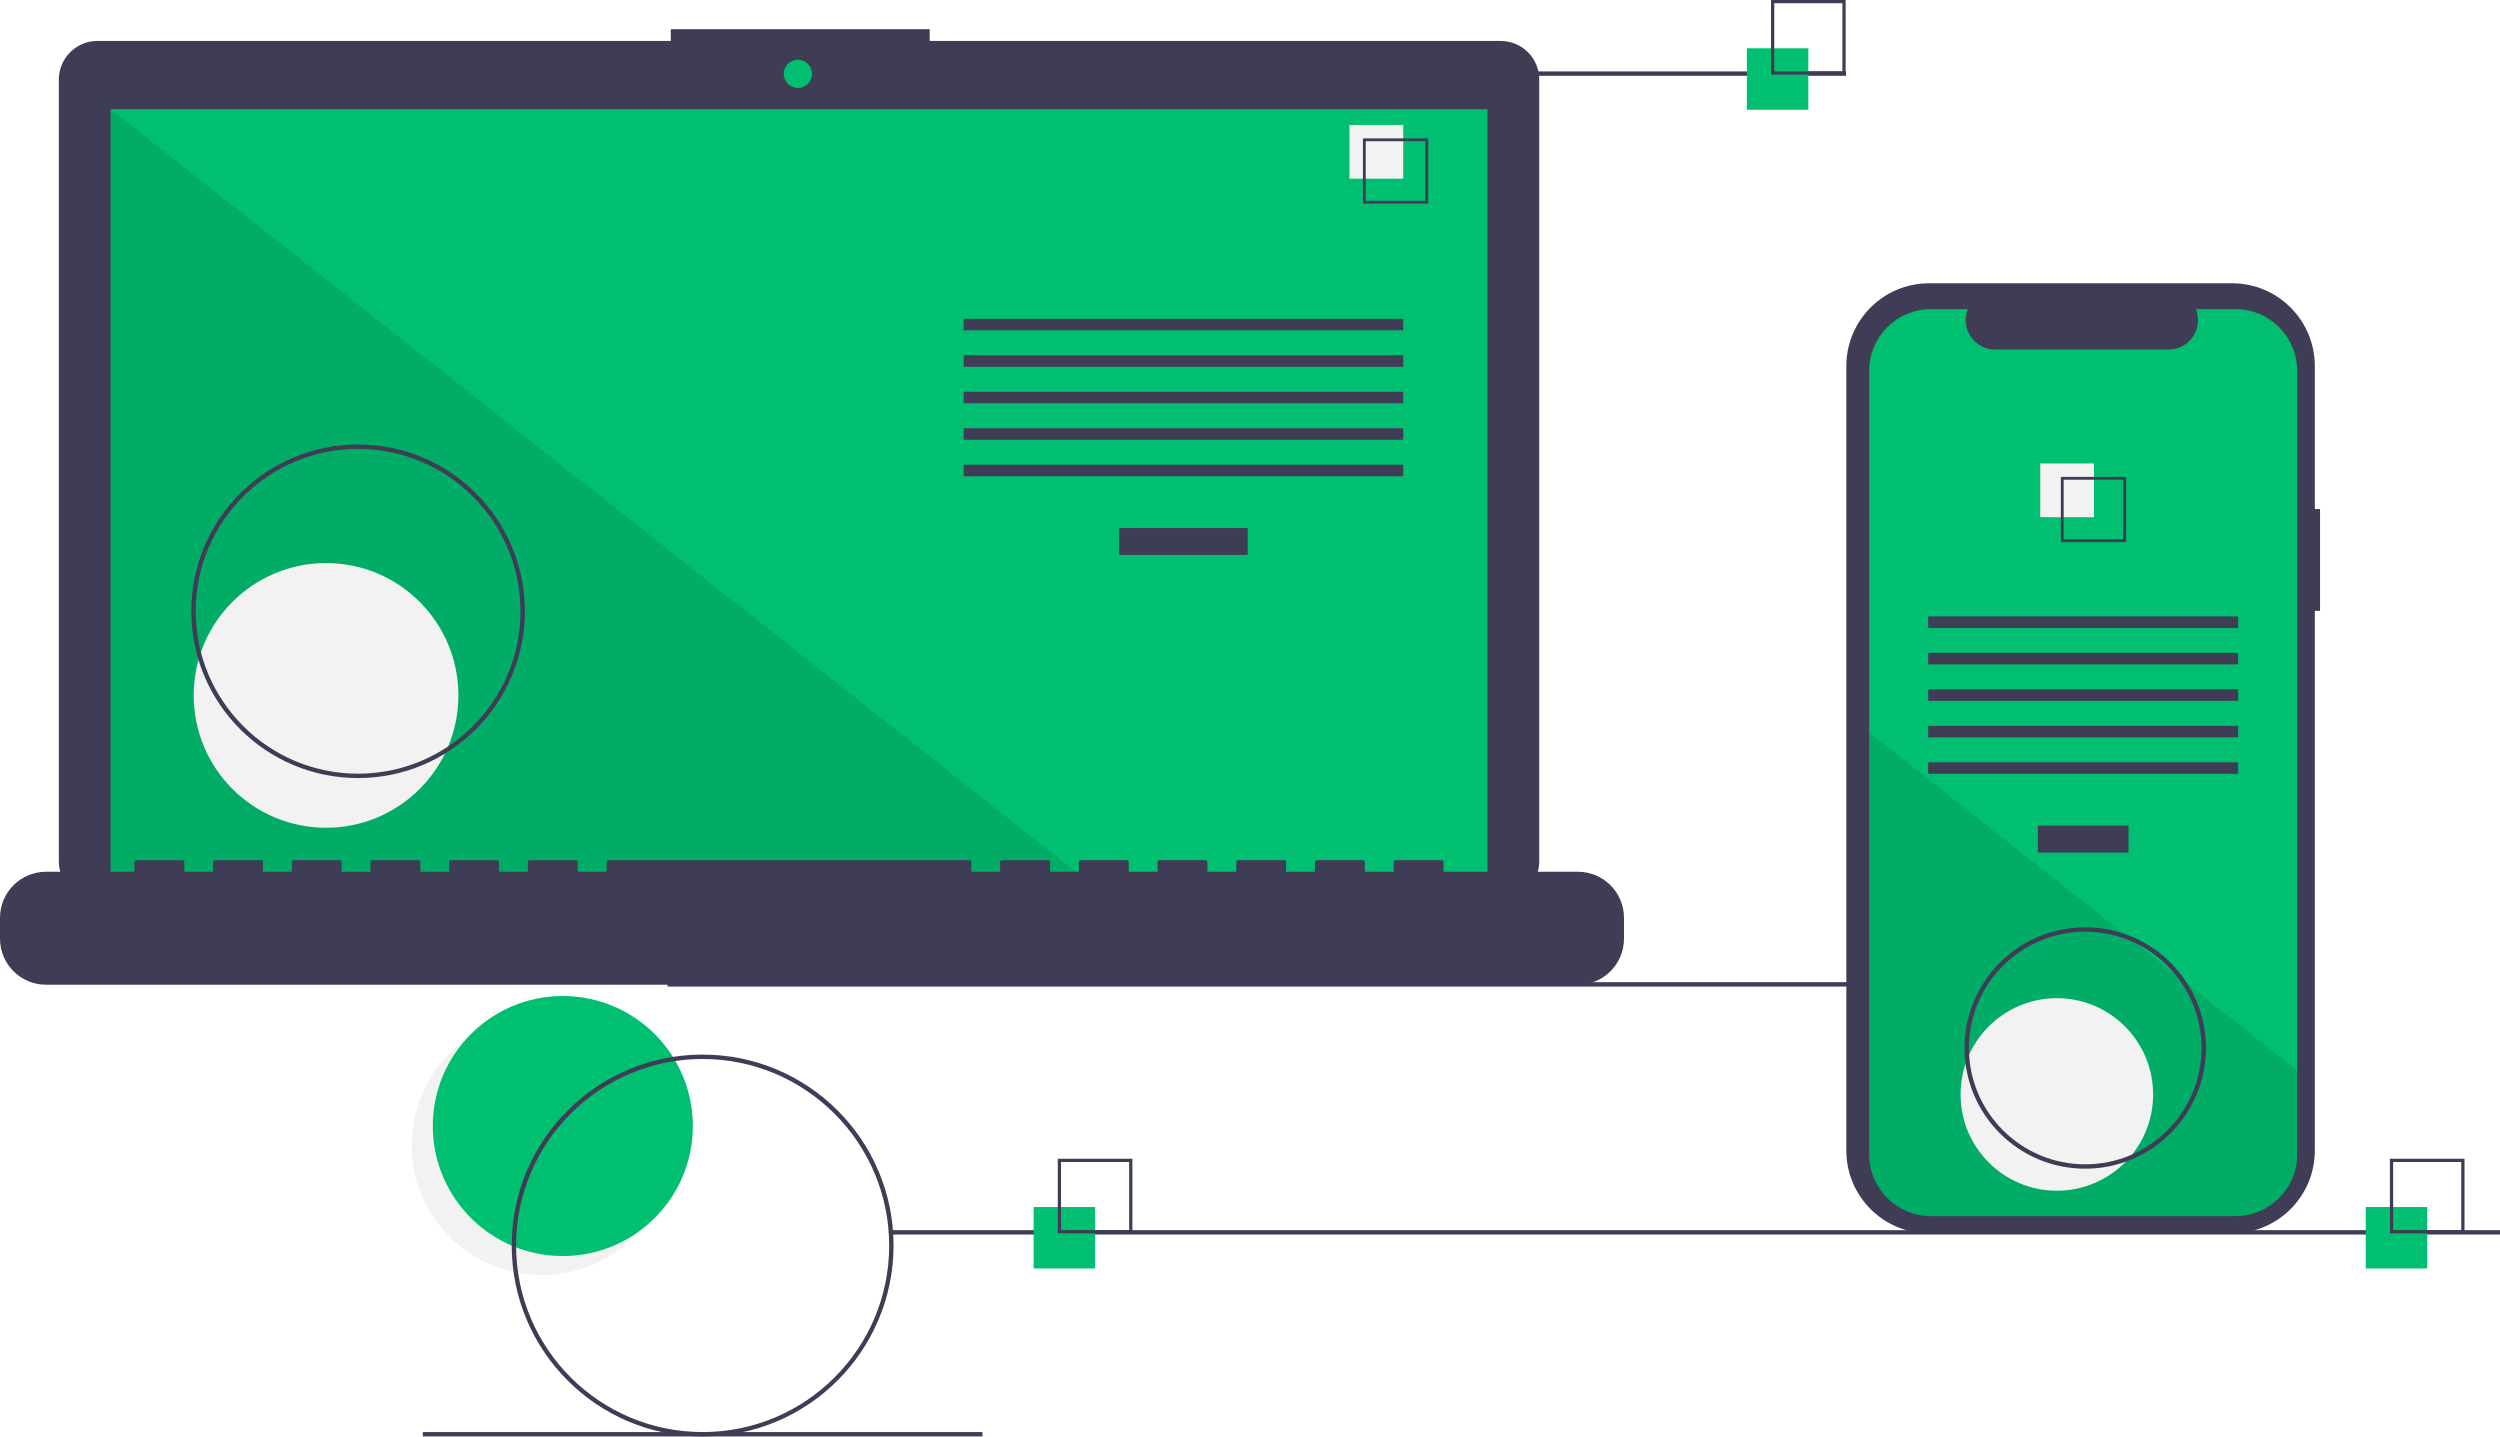
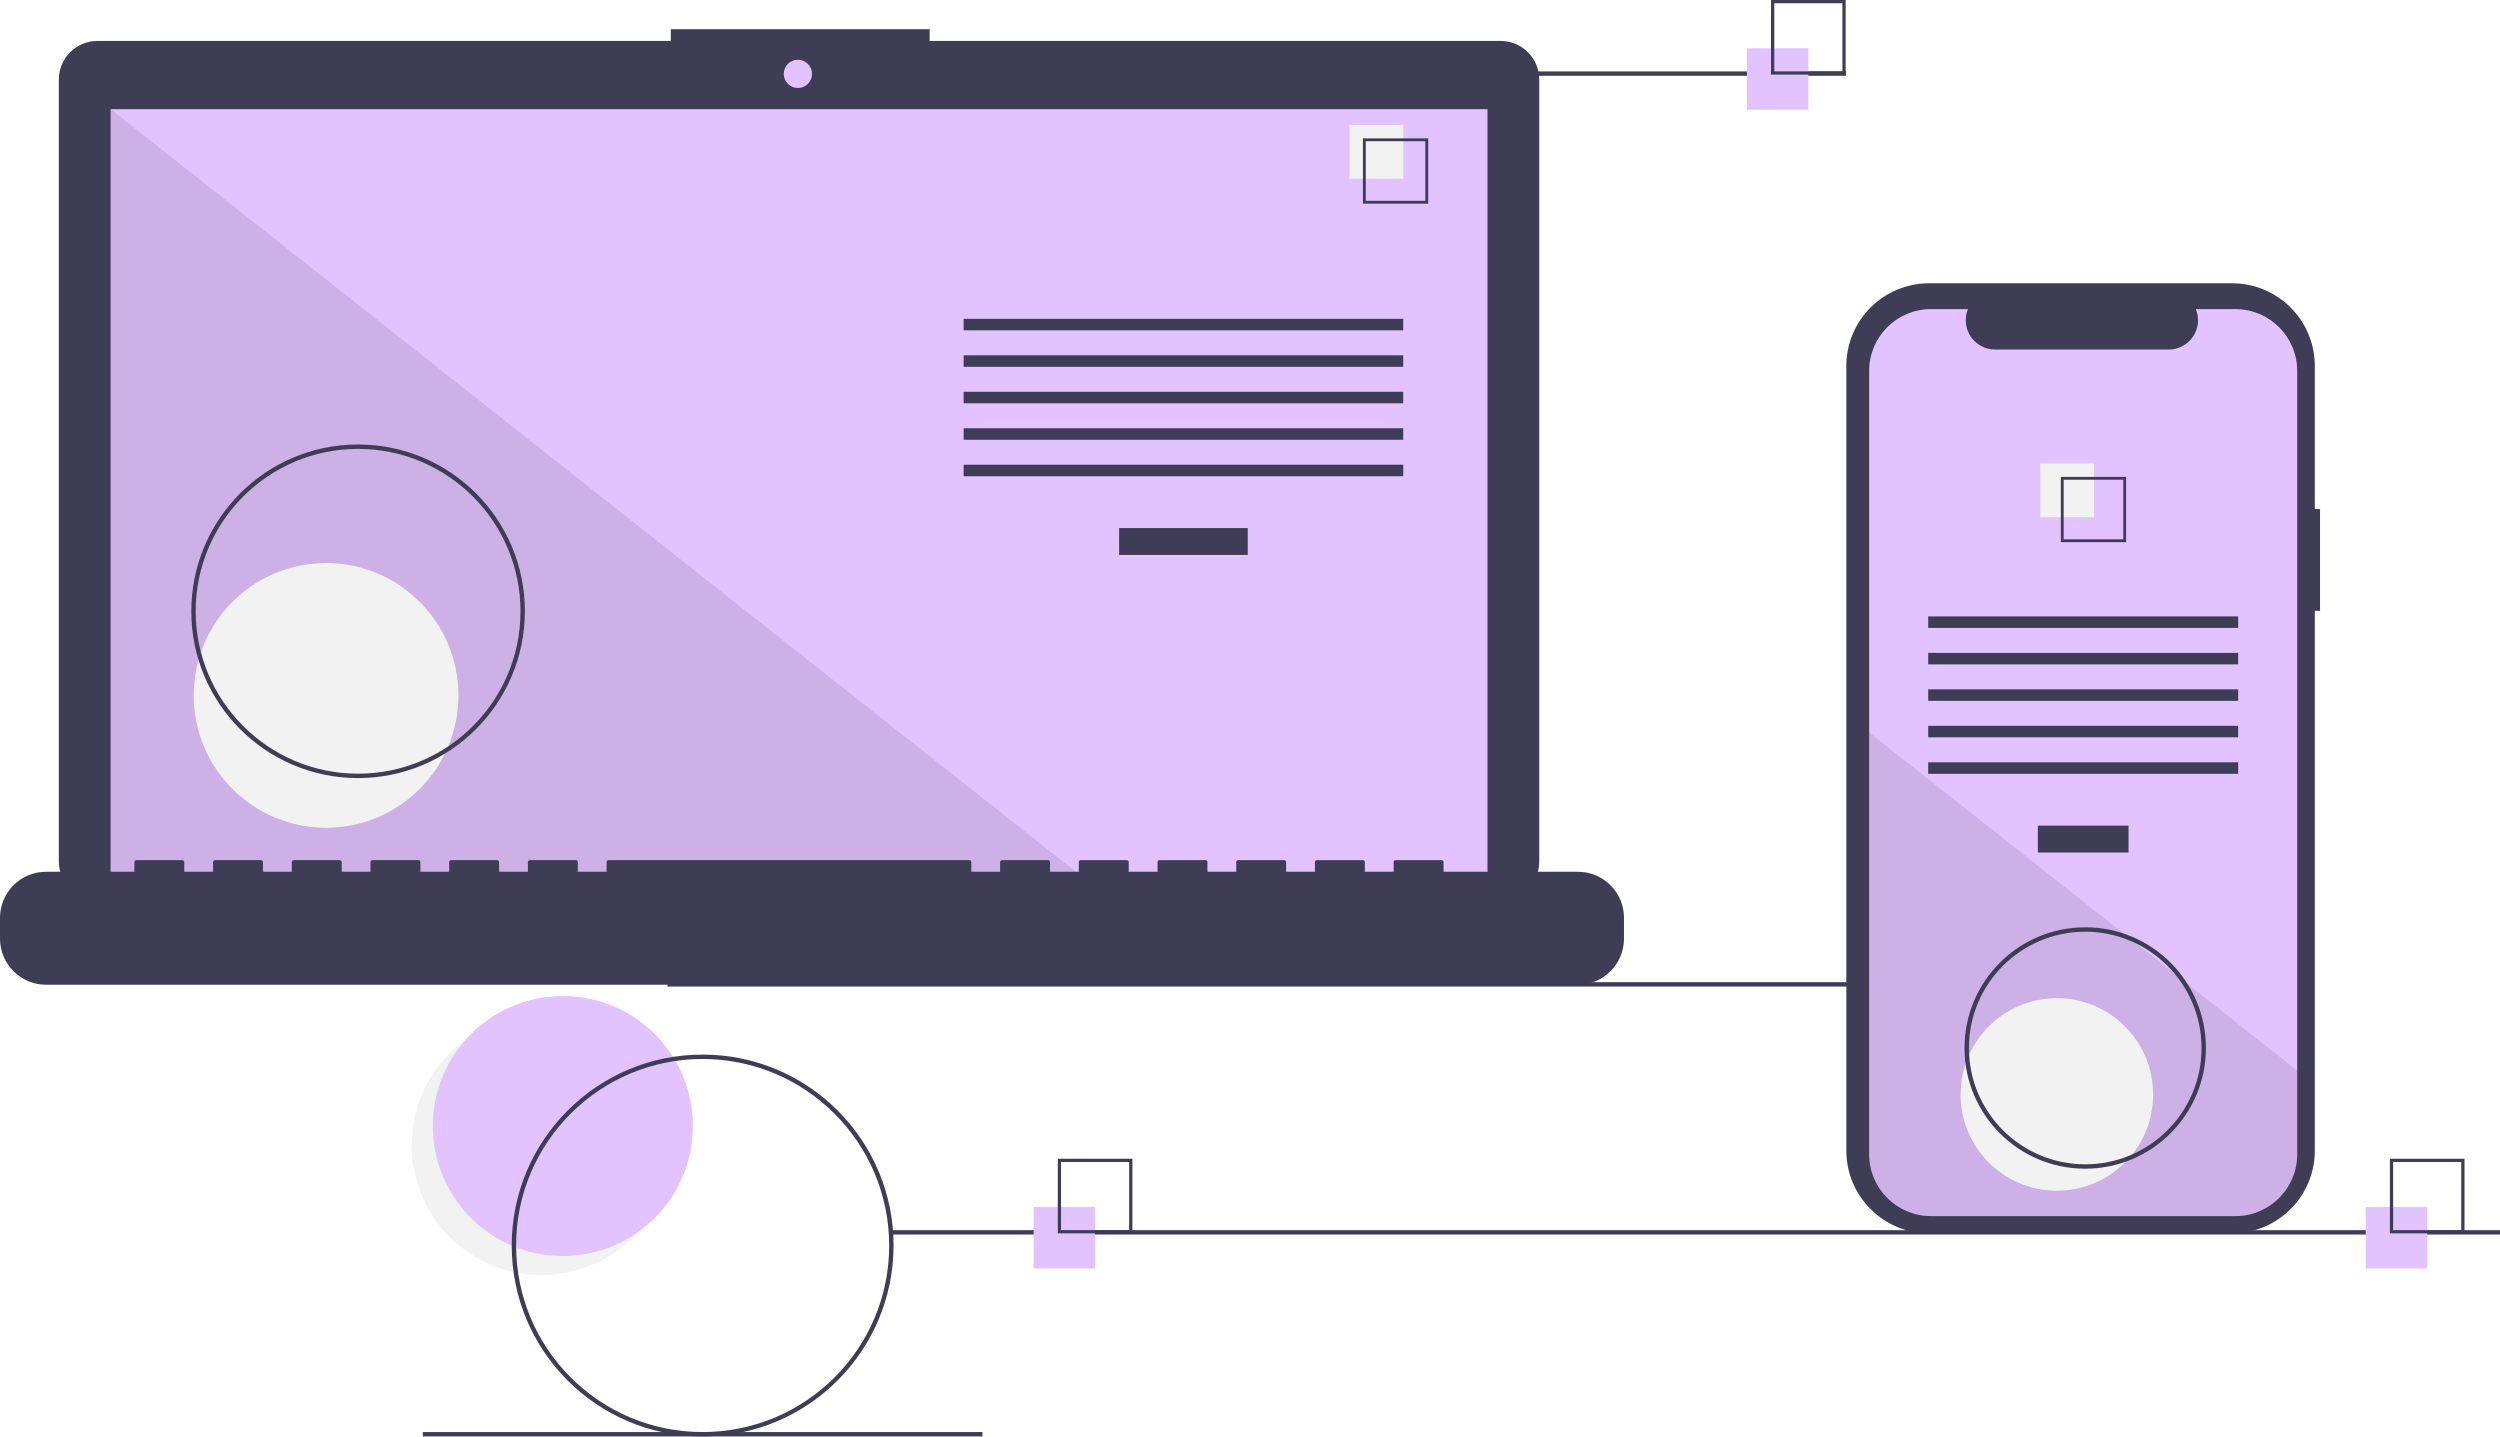
<svg xmlns="http://www.w3.org/2000/svg" id="b6117b06-2b45-45bc-b789-4a82ab6612dd" data-name="Layer 1" width="1139.171" height="654.543" viewBox="0 0 1139.171 654.543">
  <circle cx="246.827" cy="521.765" r="59.243" fill="#f2f2f2" />
-   <circle cx="256.46" cy="513.095" r="59.243" fill="#01bf71" />
+   <circle cx="256.46" cy="513.095" r="59.243" fill="#e2c3ff" />
  <rect x="304.171" y="447.543" width="733" height="2" fill="#3f3d56" />
  <path d="M714.207,141.381H454.038v-5.362h-117.971v5.362H74.825a17.599,17.599,0,0,0-17.599,17.599V515.231a17.599,17.599,0,0,0,17.599,17.599H714.207a17.599,17.599,0,0,0,17.599-17.599V158.979A17.599,17.599,0,0,0,714.207,141.381Z" transform="translate(-30.41456 -122.7284)" fill="#3f3d56" />
-   <rect x="50.406" y="49.754" width="627.391" height="353.913" fill="#01bf71" />
-   <circle cx="363.565" cy="33.667" r="6.435" fill="#01bf71" />
+   <rect x="50.406" y="49.754" width="627.391" height="353.913" fill="#e2c3ff" />
+   <circle cx="363.565" cy="33.667" r="6.435" fill="#e2c3ff" />
  <polygon points="498.374 403.667 50.406 403.667 50.406 49.754 498.374 403.667" opacity="0.1" />
  <circle cx="148.574" cy="316.876" r="60.307" fill="#f2f2f2" />
  <rect x="509.953" y="240.622" width="58.605" height="12.246" fill="#3f3d56" />
  <rect x="439.102" y="145.279" width="200.307" height="5.248" fill="#3f3d56" />
  <rect x="439.102" y="161.898" width="200.307" height="5.248" fill="#3f3d56" />
  <rect x="439.102" y="178.518" width="200.307" height="5.248" fill="#3f3d56" />
  <rect x="439.102" y="195.137" width="200.307" height="5.248" fill="#3f3d56" />
  <rect x="439.102" y="211.756" width="200.307" height="5.248" fill="#3f3d56" />
  <rect x="614.917" y="56.934" width="24.492" height="24.492" fill="#f2f2f2" />
  <path d="M681.195,215.525h-29.74v-29.74h29.74Zm-28.447-1.293h27.154V187.078H652.748Z" transform="translate(-30.41456 -122.7284)" fill="#3f3d56" />
  <path d="M749.422,519.96H688.192v-4.412a.875.875,0,0,0-.875-.875h-20.993a.875.875,0,0,0-.875.875v4.412H652.329v-4.412a.875.875,0,0,0-.875-.875H630.462a.875.875,0,0,0-.875.875v4.412H616.467v-4.412a.875.875,0,0,0-.875-.875H594.599a.875.875,0,0,0-.875.875v4.412H580.604v-4.412a.875.875,0,0,0-.875-.875H558.736a.875.875,0,0,0-.875.875v4.412H544.741v-4.412a.875.875,0,0,0-.875-.875H522.873a.875.875,0,0,0-.875.875v4.412H508.878v-4.412a.875.875,0,0,0-.875-.875h-20.993a.875.875,0,0,0-.875.875v4.412H473.015v-4.412a.875.875,0,0,0-.875-.875H307.696a.875.875,0,0,0-.875.875v4.412H293.701v-4.412a.875.875,0,0,0-.875-.875H271.833a.875.875,0,0,0-.875.875v4.412H257.838v-4.412a.875.875,0,0,0-.875-.875h-20.993a.875.875,0,0,0-.875.875v4.412H221.975v-4.412a.875.875,0,0,0-.875-.875H200.107a.875.875,0,0,0-.875.875v4.412H186.112v-4.412a.875.875,0,0,0-.875-.875H164.244a.875.875,0,0,0-.875.875v4.412H150.249v-4.412a.875.875,0,0,0-.875-.875H128.381a.875.875,0,0,0-.875.875v4.412H114.386v-4.412a.875.875,0,0,0-.875-.875H92.519a.875.875,0,0,0-.875.875v4.412H51.407a20.993,20.993,0,0,0-20.993,20.993v9.492A20.993,20.993,0,0,0,51.407,571.438H749.422a20.993,20.993,0,0,0,20.993-20.993v-9.492A20.993,20.993,0,0,0,749.422,519.96Z" transform="translate(-30.41456 -122.7284)" fill="#3f3d56" />
  <path d="M193.586,477.272a76,76,0,1,1,76-76A76.086,76.086,0,0,1,193.586,477.272Zm0-150a74,74,0,1,0,74,74A74.084,74.084,0,0,0,193.586,327.272Z" transform="translate(-30.41456 -122.7284)" fill="#3f3d56" />
  <rect x="586.171" y="32.543" width="255" height="2" fill="#3f3d56" />
  <rect x="406.171" y="560.543" width="733" height="2" fill="#3f3d56" />
  <rect x="192.672" y="652.543" width="255" height="2" fill="#3f3d56" />
-   <rect x="471" y="550" width="28" height="28" fill="#01bf71" />
+   <rect x="471" y="550" width="28" height="28" fill="#e2c3ff" />
  <path d="M546.415,684.728h-34v-34h34Zm-32.522-1.478H544.936V652.207H513.893Z" transform="translate(-30.41456 -122.7284)" fill="#3f3d56" />
-   <rect x="796" y="22" width="28" height="28" fill="#01bf71" />
+   <rect x="796" y="22" width="28" height="28" fill="#e2c3ff" />
  <path d="M871.415,156.728h-34v-34h34Zm-32.522-1.478H869.936V124.207H838.893Z" transform="translate(-30.41456 -122.7284)" fill="#3f3d56" />
-   <rect x="1078" y="550" width="28" height="28" fill="#01bf71" />
+   <rect x="1078" y="550" width="28" height="28" fill="#e2c3ff" />
  <path d="M1153.415,684.728h-34v-34h34Zm-32.522-1.478h31.043V652.207h-31.043Z" transform="translate(-30.41456 -122.7284)" fill="#3f3d56" />
  <path d="M1087.586,354.687h-2.379V289.525a37.714,37.714,0,0,0-37.714-37.714H909.44A37.714,37.714,0,0,0,871.726,289.525V647.006A37.714,37.714,0,0,0,909.44,684.72h138.053a37.714,37.714,0,0,0,37.714-37.714V401.07h2.379Z" transform="translate(-30.41456 -122.7284)" fill="#3f3d56" />
-   <path d="M1077.176,291.742v356.96a28.165,28.165,0,0,1-28.16,28.17H910.296a28.165,28.165,0,0,1-28.16-28.17v-356.96a28.163,28.163,0,0,1,28.16-28.16h16.83a13.379,13.379,0,0,0,12.39,18.43h79.09a13.379,13.379,0,0,0,12.39-18.43h18.02A28.163,28.163,0,0,1,1077.176,291.742Z" transform="translate(-30.41456 -122.7284)" fill="#01bf71" />
+   <path d="M1077.176,291.742v356.96a28.165,28.165,0,0,1-28.16,28.17H910.296a28.165,28.165,0,0,1-28.16-28.17v-356.96a28.163,28.163,0,0,1,28.16-28.16h16.83a13.379,13.379,0,0,0,12.39,18.43h79.09a13.379,13.379,0,0,0,12.39-18.43h18.02A28.163,28.163,0,0,1,1077.176,291.742Z" transform="translate(-30.41456 -122.7284)" fill="#e2c3ff" />
  <rect x="928.58" y="376.218" width="41.324" height="12.246" fill="#3f3d56" />
  <rect x="878.621" y="280.875" width="141.24" height="5.248" fill="#3f3d56" />
  <rect x="878.621" y="297.494" width="141.24" height="5.248" fill="#3f3d56" />
  <rect x="878.621" y="314.114" width="141.24" height="5.248" fill="#3f3d56" />
  <rect x="878.621" y="330.733" width="141.24" height="5.248" fill="#3f3d56" />
  <rect x="878.621" y="347.352" width="141.24" height="5.248" fill="#3f3d56" />
  <rect x="929.684" y="211.179" width="24.492" height="24.492" fill="#f2f2f2" />
  <path d="M969.474,340.032v29.74h29.74v-29.74Zm28.45,28.45h-27.16v-27.16h27.16Z" transform="translate(-30.41456 -122.7284)" fill="#3f3d56" />
  <path d="M1077.176,610.582v38.12a28.165,28.165,0,0,1-28.16,28.17H910.296a28.165,28.165,0,0,1-28.16-28.17v-192.21l116.87,92.33,2,1.58,21.74,17.17,2.03,1.61Z" transform="translate(-30.41456 -122.7284)" opacity="0.1" />
  <circle cx="937.241" cy="498.707" r="43.868" fill="#f2f2f2" />
  <path d="M350.586,777.272a87,87,0,1,1,87-87A87.099,87.099,0,0,1,350.586,777.272Zm0-172a85,85,0,1,0,85,85A85.096,85.096,0,0,0,350.586,605.272Z" transform="translate(-30.41456 -122.7284)" fill="#3f3d56" />
  <path d="M980.586,655.272a55,55,0,1,1,55-55A55.062,55.062,0,0,1,980.586,655.272Zm0-108a53,53,0,1,0,53,53A53.06,53.06,0,0,0,980.586,547.272Z" transform="translate(-30.41456 -122.7284)" fill="#3f3d56" />
</svg>
